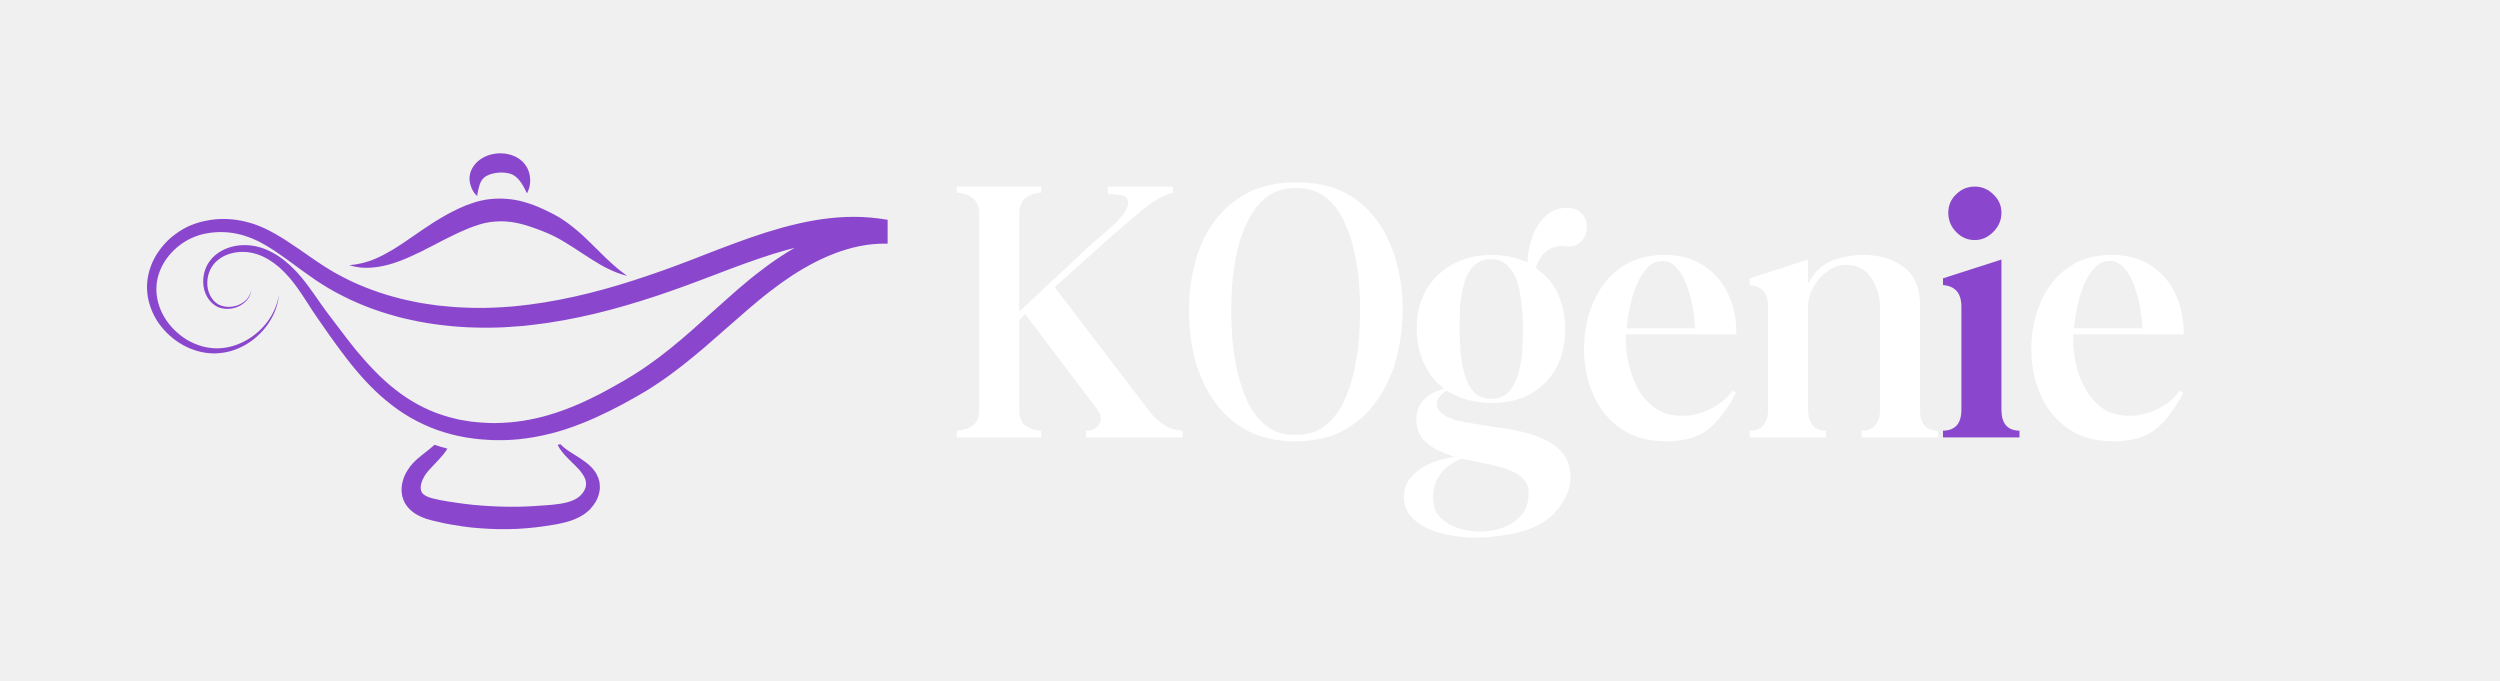
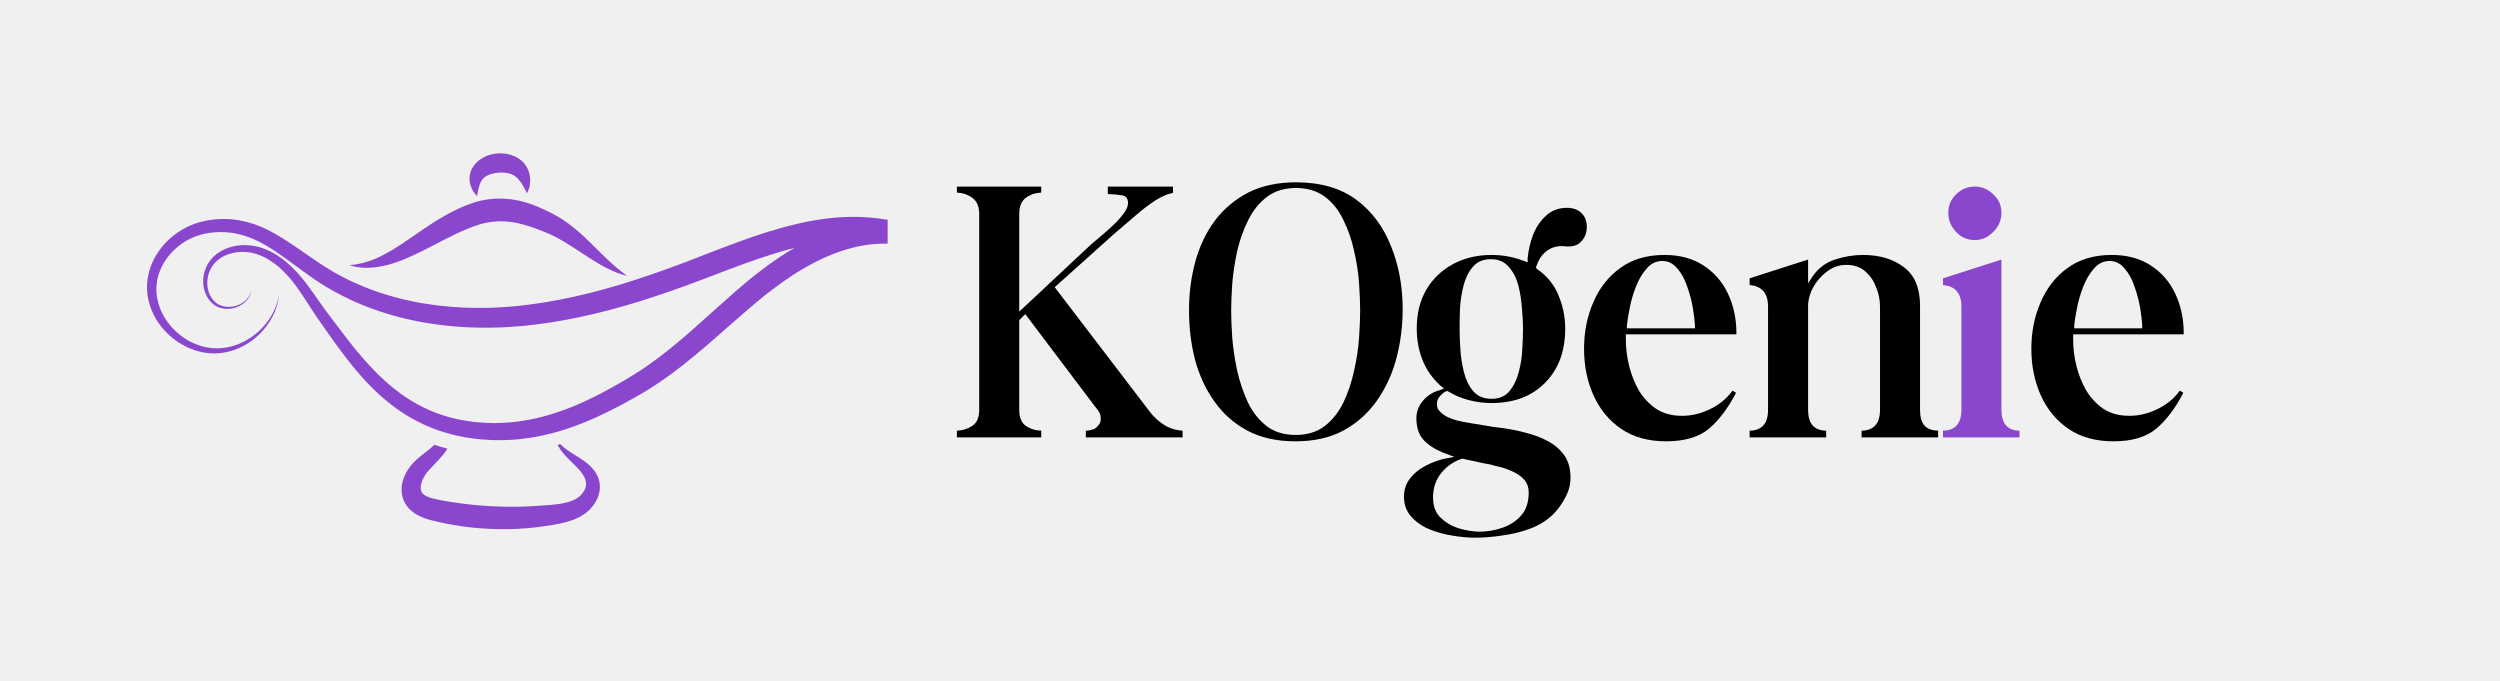
<svg xmlns="http://www.w3.org/2000/svg" width="147" zoomAndPan="magnify" viewBox="0 0 110.25 30" height="40" preserveAspectRatio="xMidYMid meet" version="1.0">
  <defs>
    <g />
-     <clipPath id="8ba54fa2aa">
+     <clipPath id="704758241a">
      <path d="M 6.484 9.547 L 39.145 9.547 L 39.145 19.418 L 6.484 19.418 Z M 6.484 9.547 " clip-rule="nonzero" />
    </clipPath>
-     <clipPath id="f5e36db092">
+     <clipPath id="38a133a604">
      <path d="M 20 6.758 L 24 6.758 L 24 9 L 20 9 Z M 20 6.758 " clip-rule="nonzero" />
    </clipPath>
-     <clipPath id="fc7a5ce798">
+     <clipPath id="1e251dbd9b">
      <path d="M 17.703 19.574 L 26.461 19.574 L 26.461 23.336 L 17.703 23.336 Z M 17.703 19.574 " clip-rule="nonzero" />
    </clipPath>
  </defs>
-   <g fill="#ffffff" fill-opacity="1">
+   <g fill="#000000" fill-opacity="1">
    <g transform="translate(42.07386, 19.29001)">
      <g>
        <path d="M 3.844 0 L 0.125 0 L 0.125 -0.297 C 0.383 -0.305 0.613 -0.379 0.812 -0.516 C 1.008 -0.648 1.109 -0.883 1.109 -1.219 L 1.109 -9.859 C 1.109 -10.18 1.008 -10.414 0.812 -10.562 C 0.613 -10.707 0.383 -10.785 0.125 -10.797 L 0.125 -11.062 L 3.844 -11.062 L 3.844 -10.797 C 3.582 -10.785 3.352 -10.707 3.156 -10.562 C 2.969 -10.414 2.875 -10.18 2.875 -9.859 L 2.875 -5.547 L 6.047 -8.516 C 6.141 -8.598 6.273 -8.711 6.453 -8.859 C 6.629 -9.004 6.812 -9.164 7 -9.344 C 7.188 -9.52 7.344 -9.691 7.469 -9.859 C 7.602 -10.035 7.672 -10.191 7.672 -10.328 C 7.672 -10.535 7.586 -10.648 7.422 -10.672 C 7.254 -10.703 7.039 -10.723 6.781 -10.734 L 6.781 -11.062 L 9.656 -11.062 L 9.656 -10.781 C 9.445 -10.75 9.195 -10.645 8.906 -10.469 C 8.625 -10.289 8.32 -10.062 8 -9.781 C 7.676 -9.508 7.348 -9.227 7.016 -8.938 L 4.438 -6.625 L 8.625 -1.141 C 8.801 -0.91 9.008 -0.719 9.25 -0.562 C 9.488 -0.406 9.766 -0.316 10.078 -0.297 L 10.078 0 L 5.812 0 L 5.812 -0.297 C 5.926 -0.297 6.051 -0.32 6.188 -0.375 C 6.258 -0.414 6.32 -0.473 6.375 -0.547 C 6.438 -0.617 6.469 -0.707 6.469 -0.812 C 6.469 -0.938 6.445 -1.031 6.406 -1.094 C 6.383 -1.133 6.363 -1.172 6.344 -1.203 C 6.312 -1.242 6.285 -1.273 6.266 -1.297 L 3.141 -5.438 L 2.875 -5.172 L 2.875 -1.219 C 2.875 -0.883 2.969 -0.648 3.156 -0.516 C 3.352 -0.379 3.582 -0.305 3.844 -0.297 Z M 3.844 0 " />
      </g>
    </g>
  </g>
-   <g fill="#ffffff" fill-opacity="1">
+   <g fill="#000000" fill-opacity="1">
    <g transform="translate(52.0139, 19.29001)">
      <g>
        <path d="M 0.422 -5.609 C 0.422 -6.367 0.516 -7.086 0.703 -7.766 C 0.891 -8.441 1.176 -9.039 1.562 -9.562 C 1.957 -10.082 2.445 -10.492 3.031 -10.797 C 3.625 -11.098 4.328 -11.25 5.141 -11.25 C 6.223 -11.25 7.109 -10.992 7.797 -10.484 C 8.484 -9.973 8.992 -9.289 9.328 -8.438 C 9.672 -7.594 9.844 -6.664 9.844 -5.656 C 9.844 -4.906 9.75 -4.176 9.562 -3.469 C 9.375 -2.77 9.082 -2.145 8.688 -1.594 C 8.301 -1.051 7.812 -0.617 7.219 -0.297 C 6.633 0.016 5.93 0.172 5.109 0.172 C 4.297 0.172 3.594 0.016 3 -0.297 C 2.414 -0.609 1.93 -1.035 1.547 -1.578 C 1.16 -2.117 0.875 -2.734 0.688 -3.422 C 0.508 -4.117 0.422 -4.848 0.422 -5.609 Z M 2.281 -5.578 C 2.281 -5.254 2.297 -4.859 2.328 -4.391 C 2.367 -3.922 2.441 -3.438 2.547 -2.938 C 2.66 -2.445 2.816 -1.984 3.016 -1.547 C 3.223 -1.117 3.5 -0.77 3.844 -0.5 C 4.188 -0.238 4.613 -0.109 5.125 -0.109 C 5.633 -0.109 6.062 -0.238 6.406 -0.5 C 6.75 -0.77 7.023 -1.117 7.234 -1.547 C 7.441 -1.984 7.598 -2.453 7.703 -2.953 C 7.816 -3.453 7.891 -3.938 7.922 -4.406 C 7.953 -4.875 7.969 -5.273 7.969 -5.609 C 7.969 -5.93 7.953 -6.32 7.922 -6.781 C 7.891 -7.25 7.816 -7.727 7.703 -8.219 C 7.598 -8.707 7.441 -9.16 7.234 -9.578 C 7.035 -10.004 6.766 -10.348 6.422 -10.609 C 6.078 -10.867 5.648 -11 5.141 -11 C 4.629 -11 4.203 -10.867 3.859 -10.609 C 3.516 -10.348 3.238 -10.004 3.031 -9.578 C 2.82 -9.16 2.66 -8.707 2.547 -8.219 C 2.441 -7.727 2.367 -7.25 2.328 -6.781 C 2.297 -6.312 2.281 -5.91 2.281 -5.578 Z M 2.281 -5.578 " />
      </g>
    </g>
  </g>
-   <g fill="#ffffff" fill-opacity="1">
+   <g fill="#000000" fill-opacity="1">
    <g transform="translate(62.05641, 19.29001)">
      <g>
        <path d="M -0.141 2.609 C -0.141 2.305 -0.051 2.039 0.125 1.812 C 0.301 1.582 0.531 1.395 0.812 1.25 C 1.094 1.102 1.375 1 1.656 0.938 L 2.078 0.859 L 1.672 0.703 C 1.297 0.566 0.988 0.379 0.75 0.141 C 0.52 -0.098 0.406 -0.426 0.406 -0.844 C 0.406 -1.133 0.504 -1.395 0.703 -1.625 C 0.898 -1.852 1.141 -2.004 1.422 -2.078 L 1.625 -2.156 L 1.469 -2.281 C 1.113 -2.602 0.848 -2.984 0.672 -3.422 C 0.504 -3.859 0.422 -4.316 0.422 -4.797 C 0.422 -5.461 0.562 -6.035 0.844 -6.516 C 1.125 -6.992 1.516 -7.367 2.016 -7.641 C 2.516 -7.91 3.082 -8.047 3.719 -8.047 C 4.219 -8.047 4.695 -7.957 5.156 -7.781 L 5.312 -7.719 L 5.312 -7.891 C 5.344 -8.242 5.422 -8.586 5.547 -8.922 C 5.68 -9.266 5.875 -9.551 6.125 -9.781 C 6.375 -10.008 6.68 -10.125 7.047 -10.125 C 7.316 -10.125 7.531 -10.047 7.688 -9.891 C 7.844 -9.742 7.922 -9.539 7.922 -9.281 C 7.922 -9.039 7.848 -8.836 7.703 -8.672 C 7.566 -8.504 7.379 -8.422 7.141 -8.422 C 7.098 -8.422 7.051 -8.422 7 -8.422 C 6.945 -8.43 6.891 -8.438 6.828 -8.438 C 6.547 -8.438 6.305 -8.352 6.109 -8.188 C 5.922 -8.031 5.785 -7.82 5.703 -7.562 L 5.672 -7.484 L 5.734 -7.422 C 6.172 -7.117 6.484 -6.734 6.672 -6.266 C 6.867 -5.805 6.969 -5.316 6.969 -4.797 C 6.969 -3.797 6.672 -3 6.078 -2.406 C 5.492 -1.812 4.707 -1.516 3.719 -1.516 C 3.395 -1.516 3.066 -1.555 2.734 -1.641 C 2.41 -1.723 2.109 -1.848 1.828 -2.016 L 1.781 -2.047 L 1.703 -2.031 C 1.617 -1.988 1.531 -1.914 1.438 -1.812 C 1.352 -1.719 1.312 -1.602 1.312 -1.469 C 1.312 -1.363 1.336 -1.273 1.391 -1.203 C 1.453 -1.129 1.523 -1.062 1.609 -1 C 1.68 -0.945 1.77 -0.898 1.875 -0.859 C 1.977 -0.816 2.082 -0.781 2.188 -0.75 C 2.406 -0.695 2.617 -0.656 2.828 -0.625 C 3.035 -0.594 3.191 -0.566 3.297 -0.547 C 3.453 -0.523 3.609 -0.5 3.766 -0.469 C 3.93 -0.445 4.094 -0.426 4.25 -0.406 C 4.57 -0.363 4.898 -0.297 5.234 -0.203 C 5.578 -0.117 5.895 0 6.188 0.156 C 6.488 0.312 6.734 0.52 6.922 0.781 C 7.109 1.039 7.203 1.375 7.203 1.781 C 7.203 2.082 7.125 2.375 6.969 2.656 C 6.82 2.945 6.633 3.203 6.406 3.422 C 6.133 3.68 5.801 3.883 5.406 4.031 C 5.008 4.176 4.598 4.273 4.172 4.328 C 3.754 4.391 3.352 4.422 2.969 4.422 C 2.676 4.422 2.348 4.391 1.984 4.328 C 1.629 4.273 1.289 4.18 0.969 4.047 C 0.645 3.91 0.379 3.723 0.172 3.484 C -0.035 3.254 -0.141 2.961 -0.141 2.609 Z M 3.688 -7.859 C 3.344 -7.859 3.078 -7.742 2.891 -7.516 C 2.703 -7.297 2.566 -7.02 2.484 -6.688 C 2.398 -6.352 2.348 -6.016 2.328 -5.672 C 2.316 -5.328 2.312 -5.035 2.312 -4.797 C 2.312 -4.555 2.32 -4.266 2.344 -3.922 C 2.363 -3.578 2.414 -3.234 2.5 -2.891 C 2.582 -2.555 2.719 -2.273 2.906 -2.047 C 3.102 -1.816 3.375 -1.703 3.719 -1.703 C 4.062 -1.703 4.328 -1.816 4.516 -2.047 C 4.703 -2.273 4.836 -2.555 4.922 -2.891 C 5.016 -3.234 5.066 -3.578 5.078 -3.922 C 5.098 -4.266 5.109 -4.555 5.109 -4.797 C 5.109 -5.035 5.094 -5.328 5.062 -5.672 C 5.039 -6.023 4.988 -6.363 4.906 -6.688 C 4.82 -7.02 4.68 -7.297 4.484 -7.516 C 4.297 -7.742 4.031 -7.859 3.688 -7.859 Z M 2.375 0.953 C 2.02 1.078 1.723 1.289 1.484 1.594 C 1.254 1.895 1.141 2.242 1.141 2.641 C 1.141 3.035 1.254 3.336 1.484 3.547 C 1.711 3.766 1.984 3.922 2.297 4.016 C 2.617 4.109 2.922 4.156 3.203 4.156 C 3.535 4.156 3.867 4.098 4.203 3.984 C 4.535 3.867 4.812 3.688 5.031 3.438 C 5.25 3.188 5.359 2.852 5.359 2.438 C 5.359 2.188 5.285 1.988 5.141 1.844 C 5.004 1.695 4.828 1.578 4.609 1.484 C 4.398 1.391 4.195 1.32 4 1.281 C 3.895 1.258 3.797 1.234 3.703 1.203 C 3.609 1.18 3.523 1.164 3.453 1.156 C 3.285 1.125 3.117 1.086 2.953 1.047 C 2.785 1.016 2.613 0.977 2.438 0.938 L 2.406 0.938 Z M 2.375 0.953 " />
      </g>
    </g>
  </g>
-   <g fill="#ffffff" fill-opacity="1">
+   <g fill="#000000" fill-opacity="1">
    <g transform="translate(69.43458, 19.29001)">
      <g>
        <path d="M 0.422 -3.906 C 0.422 -4.645 0.555 -5.328 0.828 -5.953 C 1.098 -6.586 1.492 -7.094 2.016 -7.469 C 2.535 -7.852 3.188 -8.047 3.969 -8.047 C 4.633 -8.047 5.203 -7.895 5.672 -7.594 C 6.148 -7.289 6.516 -6.875 6.766 -6.344 C 7.016 -5.82 7.141 -5.238 7.141 -4.594 L 7.141 -4.547 L 2.266 -4.547 L 2.266 -4.297 C 2.266 -3.93 2.312 -3.555 2.406 -3.172 C 2.5 -2.785 2.641 -2.426 2.828 -2.094 C 3.023 -1.758 3.281 -1.484 3.594 -1.266 C 3.906 -1.055 4.289 -0.953 4.75 -0.953 C 5.164 -0.953 5.578 -1.051 5.984 -1.25 C 6.391 -1.445 6.719 -1.719 6.969 -2.062 L 7.125 -1.969 C 6.781 -1.301 6.383 -0.773 5.938 -0.391 C 5.488 -0.016 4.859 0.172 4.047 0.172 C 3.266 0.172 2.602 -0.008 2.062 -0.375 C 1.531 -0.738 1.125 -1.227 0.844 -1.844 C 0.562 -2.469 0.422 -3.156 0.422 -3.906 Z M 2.312 -4.938 L 2.312 -4.812 L 5.312 -4.812 L 5.312 -4.938 C 5.301 -5.145 5.27 -5.406 5.219 -5.719 C 5.164 -6.031 5.082 -6.344 4.969 -6.656 C 4.863 -6.977 4.719 -7.242 4.531 -7.453 C 4.352 -7.672 4.133 -7.781 3.875 -7.781 C 3.602 -7.781 3.375 -7.672 3.188 -7.453 C 3 -7.242 2.844 -6.984 2.719 -6.672 C 2.594 -6.359 2.5 -6.039 2.438 -5.719 C 2.375 -5.406 2.332 -5.145 2.312 -4.938 Z M 2.312 -4.938 " />
      </g>
    </g>
  </g>
-   <g fill="#ffffff" fill-opacity="1">
+   <g fill="#000000" fill-opacity="1">
    <g transform="translate(77.0177, 19.29001)">
      <g>
        <path d="M 0.141 -7.016 L 2.719 -7.844 L 2.719 -6.797 L 2.922 -7.109 C 3.18 -7.473 3.508 -7.719 3.906 -7.844 C 4.312 -7.977 4.723 -8.047 5.141 -8.047 C 5.879 -8.047 6.484 -7.863 6.953 -7.5 C 7.422 -7.145 7.656 -6.582 7.656 -5.812 L 7.656 -1.219 C 7.656 -0.906 7.719 -0.676 7.844 -0.531 C 7.969 -0.383 8.172 -0.305 8.453 -0.297 L 8.453 0 L 5.078 0 L 5.078 -0.297 C 5.617 -0.305 5.891 -0.613 5.891 -1.219 L 5.891 -5.766 C 5.891 -6.066 5.832 -6.352 5.719 -6.625 C 5.613 -6.906 5.453 -7.141 5.234 -7.328 C 5.023 -7.516 4.742 -7.609 4.391 -7.609 C 4.086 -7.609 3.805 -7.508 3.547 -7.312 C 3.297 -7.125 3.094 -6.891 2.938 -6.609 C 2.789 -6.328 2.719 -6.047 2.719 -5.766 L 2.719 -1.219 C 2.719 -0.613 2.984 -0.305 3.516 -0.297 L 3.516 0 L 0.141 0 L 0.141 -0.297 C 0.68 -0.305 0.953 -0.613 0.953 -1.219 L 0.953 -5.766 C 0.953 -6.359 0.68 -6.676 0.141 -6.719 Z M 0.141 -7.016 " />
      </g>
    </g>
  </g>
  <g fill="#8a47ce" fill-opacity="1">
    <g transform="translate(85.4975, 19.29001)">
      <g>
        <path d="M 0.188 -7.016 L 2.766 -7.844 L 2.766 -1.219 C 2.766 -0.613 3.031 -0.305 3.562 -0.297 L 3.562 0 L 0.188 0 L 0.188 -0.297 C 0.727 -0.305 1 -0.613 1 -1.219 L 1 -5.766 C 1 -6.359 0.727 -6.676 0.188 -6.719 Z M 0.422 -9.906 C 0.422 -10.227 0.535 -10.5 0.766 -10.719 C 0.992 -10.945 1.27 -11.062 1.594 -11.062 C 1.906 -11.062 2.176 -10.945 2.406 -10.719 C 2.645 -10.5 2.766 -10.227 2.766 -9.906 C 2.766 -9.582 2.645 -9.301 2.406 -9.062 C 2.164 -8.82 1.895 -8.703 1.594 -8.703 C 1.27 -8.703 0.992 -8.82 0.766 -9.062 C 0.535 -9.301 0.422 -9.582 0.422 -9.906 Z M 0.422 -9.906 " />
      </g>
    </g>
  </g>
-   <g fill="#ffffff" fill-opacity="1">
+   <g fill="#000000" fill-opacity="1">
    <g transform="translate(89.16056, 19.29001)">
      <g>
        <path d="M 0.422 -3.906 C 0.422 -4.645 0.555 -5.328 0.828 -5.953 C 1.098 -6.586 1.492 -7.094 2.016 -7.469 C 2.535 -7.852 3.188 -8.047 3.969 -8.047 C 4.633 -8.047 5.203 -7.895 5.672 -7.594 C 6.148 -7.289 6.516 -6.875 6.766 -6.344 C 7.016 -5.82 7.141 -5.238 7.141 -4.594 L 7.141 -4.547 L 2.266 -4.547 L 2.266 -4.297 C 2.266 -3.93 2.312 -3.555 2.406 -3.172 C 2.5 -2.785 2.641 -2.426 2.828 -2.094 C 3.023 -1.758 3.281 -1.484 3.594 -1.266 C 3.906 -1.055 4.289 -0.953 4.75 -0.953 C 5.164 -0.953 5.578 -1.051 5.984 -1.25 C 6.391 -1.445 6.719 -1.719 6.969 -2.062 L 7.125 -1.969 C 6.781 -1.301 6.383 -0.773 5.938 -0.391 C 5.488 -0.016 4.859 0.172 4.047 0.172 C 3.266 0.172 2.602 -0.008 2.062 -0.375 C 1.531 -0.738 1.125 -1.227 0.844 -1.844 C 0.562 -2.469 0.422 -3.156 0.422 -3.906 Z M 2.312 -4.938 L 2.312 -4.812 L 5.312 -4.812 L 5.312 -4.938 C 5.301 -5.145 5.27 -5.406 5.219 -5.719 C 5.164 -6.031 5.082 -6.344 4.969 -6.656 C 4.863 -6.977 4.719 -7.242 4.531 -7.453 C 4.352 -7.672 4.133 -7.781 3.875 -7.781 C 3.602 -7.781 3.375 -7.672 3.188 -7.453 C 3 -7.242 2.844 -6.984 2.719 -6.672 C 2.594 -6.359 2.5 -6.039 2.438 -5.719 C 2.375 -5.406 2.332 -5.145 2.312 -4.938 Z M 2.312 -4.938 " />
      </g>
    </g>
  </g>
-   <g clip-path="url(#8ba54fa2aa)">
+   <g clip-path="url(#704758241a)">
    <path fill="#8a47ce" d="M 38.75 9.633 C 38.504 9.602 38.262 9.582 38.016 9.57 C 37.773 9.559 37.531 9.559 37.285 9.57 C 37.043 9.578 36.805 9.598 36.562 9.625 C 35.605 9.734 34.68 9.969 33.781 10.25 C 32.887 10.535 32.02 10.867 31.16 11.199 L 30.52 11.449 C 30.305 11.531 30.094 11.609 29.879 11.691 C 29.453 11.852 29.023 12.004 28.594 12.148 C 28.164 12.297 27.73 12.434 27.297 12.566 C 26.863 12.695 26.426 12.816 25.988 12.926 C 25.113 13.145 24.227 13.32 23.336 13.434 C 23.223 13.449 23.113 13.461 23 13.473 C 22.891 13.488 22.781 13.496 22.668 13.508 L 22.453 13.527 L 22.414 13.527 L 22.332 13.535 L 22.164 13.547 L 21.996 13.555 C 21.547 13.582 21.102 13.586 20.652 13.57 C 20.207 13.559 19.762 13.523 19.316 13.473 C 19.207 13.457 19.094 13.445 18.984 13.426 L 18.82 13.402 L 18.57 13.363 L 18.324 13.316 L 18.16 13.281 C 18.105 13.273 18.051 13.262 17.996 13.246 L 17.836 13.211 L 17.672 13.172 C 17.562 13.145 17.457 13.117 17.348 13.086 C 17.133 13.027 16.922 12.965 16.711 12.891 C 16.289 12.75 15.875 12.582 15.473 12.395 C 15.422 12.371 15.375 12.348 15.324 12.32 C 15.273 12.297 15.223 12.273 15.176 12.246 L 15.027 12.168 C 15.004 12.156 14.977 12.145 14.953 12.129 L 14.883 12.09 L 14.738 12.012 L 14.59 11.922 L 14.516 11.879 L 14.449 11.836 C 14.402 11.809 14.355 11.777 14.309 11.75 C 13.93 11.508 13.559 11.242 13.18 10.98 C 12.988 10.848 12.793 10.719 12.594 10.59 L 12.445 10.496 L 12.293 10.406 L 12.137 10.312 C 12.109 10.297 12.082 10.285 12.059 10.27 L 11.984 10.23 C 11.555 9.992 11.086 9.816 10.602 9.727 C 10.113 9.633 9.605 9.633 9.121 9.727 C 9.09 9.734 9.062 9.738 9.031 9.746 L 8.938 9.766 L 8.855 9.785 L 8.828 9.793 L 8.805 9.801 C 8.793 9.805 8.777 9.809 8.762 9.812 C 8.641 9.848 8.523 9.891 8.406 9.938 C 8.176 10.035 7.957 10.16 7.758 10.309 C 7.555 10.453 7.371 10.621 7.207 10.812 C 7.047 11 6.902 11.207 6.789 11.426 C 6.676 11.648 6.59 11.887 6.539 12.133 C 6.488 12.375 6.469 12.629 6.492 12.879 C 6.535 13.375 6.719 13.848 6.996 14.25 C 7.277 14.648 7.645 14.98 8.066 15.215 C 8.488 15.449 8.965 15.586 9.449 15.586 L 9.512 15.586 L 9.535 15.582 C 9.566 15.582 9.598 15.582 9.625 15.578 C 9.688 15.574 9.746 15.566 9.805 15.559 C 9.922 15.543 10.039 15.52 10.156 15.488 C 10.387 15.422 10.605 15.332 10.809 15.215 C 11.016 15.098 11.207 14.957 11.379 14.797 C 11.551 14.637 11.703 14.461 11.836 14.266 C 11.965 14.074 12.074 13.867 12.156 13.648 C 12.234 13.43 12.285 13.203 12.305 12.977 C 12.238 13.43 12.043 13.859 11.77 14.219 C 11.492 14.578 11.137 14.875 10.734 15.074 C 10.336 15.277 9.891 15.379 9.449 15.359 C 9.398 15.355 9.344 15.352 9.289 15.344 C 9.234 15.336 9.18 15.328 9.125 15.32 C 9.016 15.301 8.91 15.273 8.809 15.238 C 8.598 15.172 8.398 15.078 8.211 14.965 C 8.027 14.848 7.855 14.711 7.699 14.559 C 7.543 14.406 7.406 14.238 7.289 14.055 C 7.059 13.691 6.918 13.27 6.898 12.852 C 6.891 12.641 6.91 12.43 6.961 12.227 C 7.012 12.023 7.094 11.828 7.195 11.645 C 7.402 11.277 7.703 10.961 8.051 10.723 C 8.223 10.605 8.41 10.508 8.605 10.434 C 8.703 10.395 8.805 10.363 8.906 10.336 C 8.918 10.332 8.93 10.332 8.941 10.328 L 8.961 10.324 L 8.977 10.32 L 9.062 10.301 L 9.137 10.289 C 9.164 10.281 9.191 10.277 9.219 10.273 C 9.637 10.211 10.066 10.223 10.48 10.316 C 10.895 10.406 11.297 10.57 11.668 10.789 L 11.742 10.832 C 11.766 10.844 11.789 10.859 11.812 10.875 L 11.953 10.961 L 12.094 11.051 L 12.23 11.145 C 12.418 11.27 12.602 11.402 12.785 11.535 C 13.152 11.805 13.523 12.082 13.914 12.348 C 13.965 12.379 14.016 12.41 14.062 12.445 L 14.141 12.496 L 14.215 12.543 L 14.359 12.633 L 14.516 12.727 L 14.594 12.77 C 14.621 12.785 14.648 12.801 14.672 12.816 L 14.828 12.902 C 14.879 12.93 14.934 12.957 14.984 12.984 C 15.039 13.012 15.09 13.039 15.145 13.066 L 15.305 13.145 C 15.355 13.172 15.41 13.195 15.465 13.223 C 15.574 13.273 15.684 13.32 15.789 13.367 C 16.008 13.461 16.23 13.551 16.453 13.629 C 16.676 13.711 16.902 13.785 17.129 13.852 C 17.242 13.887 17.355 13.918 17.469 13.949 L 17.641 13.996 L 17.812 14.039 C 17.871 14.051 17.93 14.066 17.988 14.078 L 18.16 14.117 L 18.336 14.152 L 18.422 14.172 L 18.508 14.188 L 18.859 14.25 C 18.977 14.27 19.094 14.285 19.207 14.301 C 19.676 14.367 20.148 14.41 20.621 14.434 C 20.738 14.438 20.855 14.441 20.973 14.445 L 21.152 14.449 L 21.328 14.449 C 21.445 14.453 21.562 14.449 21.68 14.449 C 21.801 14.445 21.918 14.445 22.035 14.441 L 22.211 14.434 L 22.387 14.422 L 22.477 14.418 L 22.566 14.41 L 22.738 14.398 C 22.855 14.391 22.977 14.379 23.094 14.371 C 23.211 14.359 23.328 14.348 23.445 14.332 C 24.379 14.227 25.301 14.055 26.211 13.84 C 27.121 13.621 28.02 13.359 28.902 13.066 C 29.344 12.922 29.781 12.766 30.215 12.609 C 30.434 12.527 30.652 12.449 30.867 12.367 L 31.516 12.121 C 32.371 11.793 33.223 11.473 34.082 11.203 C 34.402 11.105 34.723 11.012 35.043 10.93 C 34.82 11.059 34.605 11.191 34.395 11.332 C 34.031 11.57 33.684 11.828 33.344 12.094 C 33.262 12.16 33.176 12.227 33.094 12.293 L 32.969 12.398 L 32.848 12.5 C 32.77 12.566 32.684 12.637 32.605 12.703 L 32.363 12.914 C 31.727 13.469 31.113 14.035 30.492 14.582 C 29.867 15.129 29.238 15.652 28.57 16.113 C 28.406 16.23 28.238 16.344 28.066 16.449 C 28.023 16.477 27.98 16.504 27.938 16.531 L 27.809 16.609 C 27.723 16.664 27.629 16.719 27.543 16.77 C 27.367 16.871 27.188 16.973 27.008 17.074 C 26.828 17.172 26.648 17.273 26.469 17.367 C 25.742 17.742 24.996 18.066 24.227 18.293 C 23.457 18.523 22.664 18.648 21.863 18.656 C 21.816 18.656 21.766 18.656 21.715 18.656 C 21.664 18.652 21.613 18.652 21.566 18.652 L 21.414 18.645 L 21.266 18.637 L 21.117 18.625 L 20.891 18.605 L 20.871 18.602 C 20.871 18.602 20.863 18.602 20.867 18.602 L 20.855 18.602 L 20.82 18.598 C 20.766 18.59 20.711 18.582 20.668 18.574 C 20.57 18.562 20.473 18.547 20.375 18.527 C 20.324 18.52 20.277 18.508 20.227 18.5 C 20.18 18.488 20.133 18.477 20.082 18.465 C 19.891 18.422 19.699 18.367 19.508 18.305 C 19.133 18.184 18.766 18.023 18.418 17.832 C 18.066 17.641 17.734 17.418 17.418 17.168 C 17.102 16.922 16.805 16.648 16.52 16.355 C 16.234 16.062 15.961 15.754 15.699 15.438 C 15.438 15.117 15.188 14.789 14.938 14.457 L 14.559 13.957 L 14.465 13.832 C 14.434 13.789 14.402 13.75 14.371 13.707 C 14.312 13.625 14.254 13.543 14.191 13.457 C 13.953 13.117 13.715 12.77 13.453 12.43 C 13.418 12.391 13.387 12.348 13.352 12.305 C 13.32 12.266 13.285 12.223 13.25 12.18 L 13.223 12.152 L 13.195 12.121 L 13.145 12.059 C 13.105 12.02 13.07 11.98 13.031 11.938 C 12.883 11.781 12.723 11.633 12.555 11.496 C 12.211 11.223 11.82 11 11.383 10.883 C 11.359 10.879 11.336 10.871 11.305 10.867 L 11.262 10.855 L 11.219 10.848 C 11.164 10.836 11.109 10.828 11.055 10.824 C 10.941 10.812 10.832 10.809 10.719 10.809 C 10.496 10.816 10.273 10.855 10.062 10.93 C 9.852 11.004 9.648 11.117 9.48 11.262 C 9.395 11.336 9.316 11.418 9.25 11.512 C 9.18 11.602 9.125 11.703 9.082 11.805 C 8.996 12.012 8.953 12.238 8.961 12.457 C 8.969 12.68 9.023 12.902 9.137 13.094 C 9.191 13.191 9.262 13.281 9.34 13.355 C 9.383 13.395 9.426 13.43 9.469 13.461 C 9.52 13.492 9.566 13.52 9.617 13.543 C 9.824 13.629 10.051 13.641 10.262 13.598 C 10.473 13.555 10.672 13.453 10.824 13.305 C 10.902 13.23 10.969 13.145 11.012 13.047 C 11.055 12.953 11.078 12.848 11.082 12.742 C 11.074 12.848 11.043 12.949 10.992 13.039 C 10.945 13.129 10.879 13.211 10.801 13.277 C 10.645 13.41 10.449 13.492 10.25 13.523 C 10.047 13.551 9.84 13.527 9.664 13.441 C 9.621 13.418 9.578 13.395 9.543 13.363 C 9.5 13.332 9.465 13.301 9.43 13.266 C 9.363 13.195 9.309 13.113 9.266 13.027 C 9.176 12.852 9.137 12.652 9.141 12.457 C 9.145 12.262 9.188 12.066 9.273 11.891 C 9.316 11.805 9.367 11.723 9.426 11.648 C 9.488 11.574 9.559 11.508 9.633 11.449 C 9.785 11.328 9.961 11.242 10.145 11.188 C 10.332 11.133 10.527 11.105 10.723 11.109 C 10.82 11.109 10.918 11.117 11.012 11.133 C 11.062 11.141 11.109 11.148 11.156 11.16 L 11.191 11.168 L 11.227 11.18 C 11.246 11.184 11.273 11.191 11.297 11.199 L 11.305 11.203 C 11.312 11.203 11.309 11.203 11.312 11.203 L 11.332 11.211 L 11.367 11.223 L 11.434 11.246 C 11.48 11.266 11.523 11.281 11.57 11.301 C 11.66 11.344 11.746 11.387 11.832 11.438 C 12 11.539 12.16 11.656 12.312 11.785 C 12.461 11.918 12.602 12.062 12.734 12.211 C 12.766 12.25 12.801 12.289 12.832 12.328 L 12.879 12.387 L 12.891 12.402 L 12.902 12.414 L 12.926 12.445 C 12.957 12.484 12.988 12.527 13.02 12.566 C 13.051 12.605 13.078 12.648 13.109 12.688 C 13.348 13.02 13.566 13.371 13.797 13.727 C 13.855 13.812 13.914 13.902 13.977 13.992 C 14.004 14.035 14.035 14.078 14.066 14.121 L 14.516 14.766 C 14.758 15.105 15.004 15.449 15.266 15.785 C 15.523 16.121 15.797 16.449 16.086 16.766 C 16.379 17.082 16.688 17.383 17.023 17.66 C 17.355 17.938 17.711 18.191 18.09 18.41 C 18.469 18.629 18.871 18.816 19.285 18.965 C 19.492 19.035 19.703 19.102 19.914 19.156 C 19.969 19.168 20.02 19.18 20.074 19.195 C 20.129 19.207 20.18 19.219 20.234 19.23 C 20.344 19.254 20.449 19.273 20.559 19.293 C 20.617 19.301 20.664 19.309 20.719 19.316 L 20.758 19.32 L 20.781 19.324 L 20.801 19.328 L 20.883 19.34 L 21.043 19.359 L 21.289 19.383 L 21.371 19.387 L 21.531 19.398 C 21.586 19.402 21.641 19.402 21.695 19.406 C 21.75 19.406 21.805 19.41 21.859 19.41 C 21.969 19.41 22.078 19.414 22.188 19.41 C 22.242 19.41 22.297 19.41 22.352 19.406 L 22.516 19.398 C 22.57 19.395 22.625 19.391 22.68 19.387 C 22.734 19.383 22.789 19.379 22.844 19.375 C 22.953 19.363 23.059 19.352 23.168 19.336 C 23.387 19.309 23.602 19.27 23.812 19.227 C 23.922 19.207 24.027 19.184 24.133 19.156 C 24.238 19.133 24.344 19.105 24.449 19.078 C 25.289 18.848 26.09 18.516 26.855 18.137 C 27.051 18.039 27.238 17.941 27.426 17.844 C 27.613 17.742 27.801 17.641 27.984 17.535 C 28.078 17.48 28.168 17.43 28.258 17.379 L 28.402 17.293 C 28.445 17.266 28.492 17.238 28.539 17.211 C 28.723 17.098 28.906 16.98 29.082 16.859 C 29.797 16.379 30.461 15.836 31.105 15.289 C 31.746 14.738 32.363 14.18 32.992 13.641 L 33.23 13.441 L 33.465 13.242 L 33.586 13.145 L 33.703 13.047 C 33.785 12.984 33.863 12.922 33.945 12.859 C 34.266 12.609 34.594 12.375 34.93 12.152 C 35.605 11.715 36.316 11.34 37.059 11.086 C 37.43 10.961 37.805 10.863 38.188 10.805 C 38.566 10.75 38.953 10.73 39.332 10.754 L 39.477 9.762 C 39.234 9.707 38.992 9.664 38.75 9.633 " fill-opacity="1" fill-rule="nonzero" />
  </g>
  <path fill="#8a47ce" d="M 15.551 11.734 C 15.562 11.738 15.574 11.742 15.59 11.746 C 15.605 11.75 15.617 11.754 15.633 11.754 C 15.648 11.758 15.664 11.762 15.684 11.766 C 15.699 11.77 15.719 11.773 15.734 11.773 C 15.809 11.789 15.895 11.797 15.992 11.805 C 16.188 11.816 16.426 11.809 16.699 11.766 C 16.969 11.723 17.266 11.645 17.582 11.527 C 17.895 11.414 18.223 11.266 18.555 11.102 C 18.887 10.938 19.227 10.758 19.574 10.578 C 19.922 10.402 20.281 10.227 20.645 10.078 C 20.824 10.004 21.008 9.941 21.188 9.887 L 21.254 9.867 L 21.32 9.852 C 21.344 9.844 21.363 9.84 21.383 9.836 L 21.41 9.828 C 21.418 9.828 21.422 9.828 21.43 9.828 L 21.449 9.824 C 21.539 9.805 21.633 9.789 21.723 9.781 C 22.09 9.738 22.449 9.758 22.812 9.836 C 23.176 9.914 23.539 10.043 23.902 10.184 C 23.945 10.203 23.992 10.223 24.035 10.238 C 24.078 10.254 24.117 10.27 24.16 10.289 C 24.199 10.309 24.242 10.324 24.281 10.344 C 24.32 10.363 24.363 10.383 24.402 10.402 C 24.422 10.41 24.441 10.422 24.461 10.43 C 24.48 10.441 24.5 10.453 24.52 10.461 C 24.559 10.48 24.598 10.504 24.637 10.523 C 24.715 10.566 24.789 10.609 24.867 10.656 C 25.164 10.832 25.449 11.023 25.719 11.199 C 25.984 11.375 26.238 11.535 26.469 11.668 C 26.699 11.801 26.91 11.902 27.09 11.977 C 27.133 11.996 27.176 12.012 27.215 12.027 C 27.254 12.043 27.293 12.055 27.328 12.066 C 27.395 12.094 27.457 12.109 27.508 12.125 C 27.555 12.141 27.594 12.148 27.617 12.156 C 27.645 12.16 27.656 12.164 27.656 12.164 C 27.656 12.164 27.613 12.133 27.531 12.074 C 27.492 12.043 27.441 12.008 27.387 11.961 C 27.371 11.949 27.355 11.938 27.34 11.926 C 27.324 11.914 27.309 11.902 27.293 11.887 C 27.262 11.863 27.227 11.836 27.191 11.805 C 27.051 11.684 26.883 11.535 26.699 11.359 C 26.516 11.18 26.309 10.973 26.082 10.75 C 25.852 10.523 25.598 10.277 25.297 10.039 C 25.223 9.977 25.148 9.918 25.066 9.859 C 25.027 9.828 24.984 9.797 24.941 9.77 C 24.922 9.754 24.902 9.742 24.879 9.727 C 24.859 9.711 24.836 9.699 24.816 9.684 C 24.727 9.625 24.637 9.57 24.543 9.52 C 24.496 9.492 24.449 9.469 24.402 9.441 C 24.379 9.43 24.355 9.418 24.332 9.406 C 24.309 9.395 24.289 9.383 24.266 9.371 C 24.082 9.281 23.891 9.191 23.688 9.105 C 23.582 9.062 23.48 9.023 23.371 8.988 C 23.266 8.949 23.152 8.918 23.039 8.887 C 22.926 8.855 22.812 8.832 22.695 8.812 C 22.574 8.793 22.457 8.777 22.336 8.77 C 22.094 8.75 21.848 8.754 21.609 8.781 C 21.488 8.797 21.367 8.812 21.25 8.84 L 21.23 8.844 C 21.227 8.844 21.219 8.844 21.211 8.848 L 21.164 8.859 C 21.133 8.867 21.098 8.875 21.07 8.883 L 20.984 8.906 L 20.898 8.934 C 20.672 9.004 20.457 9.09 20.254 9.184 C 19.848 9.371 19.48 9.586 19.133 9.801 C 18.789 10.02 18.469 10.242 18.172 10.449 C 17.871 10.656 17.594 10.844 17.332 11.004 C 17.066 11.16 16.82 11.293 16.59 11.395 C 16.363 11.492 16.152 11.559 15.977 11.602 C 15.887 11.625 15.809 11.641 15.738 11.652 C 15.719 11.656 15.703 11.66 15.684 11.66 C 15.668 11.664 15.652 11.664 15.637 11.668 C 15.621 11.668 15.609 11.672 15.594 11.672 C 15.582 11.676 15.566 11.676 15.555 11.676 C 15.504 11.684 15.465 11.688 15.441 11.688 C 15.414 11.691 15.402 11.691 15.402 11.691 C 15.402 11.691 15.414 11.695 15.438 11.703 C 15.465 11.711 15.5 11.723 15.551 11.734 " fill-opacity="1" fill-rule="nonzero" />
-   <g clip-path="url(#f5e36db092)">
+   <g clip-path="url(#38a133a604)">
    <path fill="#8a47ce" d="M 20.711 7.988 L 20.715 7.996 L 20.715 8 C 20.715 8 20.715 7.996 20.715 8.004 C 20.715 8.012 20.715 8.016 20.719 8.023 C 20.719 8.027 20.719 8.035 20.723 8.043 C 20.723 8.051 20.723 8.059 20.727 8.062 C 20.727 8.07 20.73 8.078 20.73 8.086 C 20.73 8.094 20.734 8.102 20.734 8.105 C 20.738 8.121 20.742 8.133 20.746 8.145 C 20.762 8.195 20.777 8.242 20.793 8.285 C 20.828 8.367 20.867 8.438 20.906 8.492 C 20.918 8.508 20.926 8.52 20.934 8.531 C 20.941 8.543 20.953 8.555 20.961 8.562 C 20.969 8.574 20.977 8.582 20.984 8.59 C 20.992 8.598 21 8.605 21.008 8.609 C 21.02 8.621 21.031 8.629 21.039 8.637 C 21.043 8.641 21.047 8.645 21.047 8.645 C 21.047 8.645 21.047 8.641 21.051 8.629 C 21.051 8.621 21.051 8.609 21.051 8.59 C 21.055 8.574 21.055 8.555 21.059 8.531 C 21.062 8.508 21.066 8.484 21.074 8.453 C 21.078 8.426 21.086 8.395 21.094 8.359 C 21.102 8.328 21.109 8.293 21.121 8.254 C 21.133 8.219 21.145 8.176 21.156 8.137 C 21.16 8.129 21.164 8.117 21.168 8.109 L 21.172 8.094 L 21.18 8.082 L 21.184 8.07 C 21.184 8.062 21.188 8.059 21.188 8.051 C 21.191 8.047 21.191 8.039 21.195 8.035 C 21.195 8.039 21.195 8.035 21.195 8.035 L 21.199 8.031 L 21.203 8.023 C 21.234 7.957 21.277 7.898 21.328 7.852 C 21.336 7.844 21.344 7.84 21.348 7.836 C 21.355 7.828 21.363 7.824 21.367 7.816 C 21.383 7.809 21.395 7.797 21.414 7.785 C 21.426 7.777 21.441 7.77 21.457 7.758 C 21.465 7.754 21.477 7.75 21.484 7.746 C 21.492 7.742 21.5 7.734 21.508 7.734 C 21.543 7.715 21.582 7.699 21.621 7.688 L 21.652 7.676 L 21.664 7.672 L 21.684 7.668 L 21.746 7.652 C 21.766 7.645 21.789 7.641 21.812 7.637 C 21.836 7.633 21.859 7.629 21.879 7.625 C 21.926 7.617 21.973 7.613 22.023 7.613 L 22.059 7.609 C 22.07 7.609 22.082 7.609 22.094 7.609 C 22.117 7.609 22.141 7.609 22.164 7.609 C 22.211 7.613 22.258 7.613 22.301 7.621 C 22.344 7.629 22.387 7.633 22.43 7.645 L 22.453 7.648 C 22.461 7.652 22.469 7.652 22.477 7.652 C 22.492 7.66 22.508 7.664 22.52 7.672 L 22.531 7.676 L 22.535 7.676 C 22.547 7.684 22.523 7.668 22.527 7.672 L 22.543 7.676 C 22.605 7.699 22.672 7.734 22.734 7.785 C 22.801 7.836 22.859 7.898 22.914 7.965 C 22.926 7.984 22.938 8 22.949 8.016 C 22.965 8.035 22.977 8.051 22.988 8.066 C 23.008 8.102 23.031 8.137 23.051 8.168 C 23.094 8.234 23.125 8.297 23.152 8.352 C 23.16 8.363 23.164 8.375 23.172 8.391 C 23.176 8.402 23.184 8.414 23.188 8.422 C 23.199 8.445 23.207 8.465 23.215 8.48 C 23.23 8.512 23.238 8.527 23.238 8.527 C 23.238 8.527 23.246 8.512 23.262 8.48 C 23.27 8.465 23.281 8.445 23.289 8.422 C 23.301 8.398 23.312 8.371 23.32 8.34 C 23.332 8.312 23.344 8.277 23.352 8.238 C 23.359 8.199 23.367 8.156 23.371 8.113 C 23.375 8.09 23.379 8.066 23.379 8.039 C 23.383 8.016 23.383 7.992 23.383 7.965 C 23.383 7.938 23.383 7.91 23.379 7.883 C 23.379 7.855 23.375 7.824 23.371 7.797 C 23.355 7.68 23.324 7.547 23.254 7.414 C 23.188 7.281 23.082 7.145 22.941 7.039 L 22.914 7.02 L 22.906 7.012 C 22.906 7.012 22.883 7 22.895 7.004 L 22.891 7.004 L 22.879 6.996 C 22.867 6.988 22.855 6.977 22.84 6.969 C 22.824 6.957 22.801 6.945 22.777 6.934 C 22.77 6.93 22.758 6.922 22.746 6.918 L 22.719 6.902 C 22.699 6.895 22.68 6.887 22.66 6.879 C 22.637 6.871 22.617 6.863 22.598 6.855 C 22.578 6.848 22.559 6.84 22.539 6.832 C 22.52 6.828 22.496 6.82 22.477 6.816 C 22.457 6.809 22.438 6.805 22.414 6.801 C 22.395 6.797 22.375 6.793 22.355 6.789 C 22.312 6.777 22.27 6.773 22.23 6.77 C 22.145 6.762 22.062 6.758 21.977 6.762 C 21.895 6.77 21.809 6.777 21.727 6.797 C 21.645 6.812 21.562 6.836 21.484 6.867 C 21.406 6.898 21.328 6.938 21.258 6.98 C 21.184 7.023 21.113 7.074 21.051 7.133 C 20.926 7.25 20.824 7.395 20.766 7.547 C 20.711 7.695 20.695 7.848 20.711 7.977 L 20.711 7.988 " fill-opacity="1" fill-rule="nonzero" />
  </g>
-   <g clip-path="url(#fc7a5ce798)">
+   <g clip-path="url(#1e251dbd9b)">
    <path fill="#8a47ce" d="M 26.445 21.348 L 26.445 21.316 C 26.441 21.285 26.441 21.305 26.441 21.297 L 26.441 21.289 L 26.434 21.25 L 26.426 21.215 C 26.418 21.195 26.414 21.18 26.41 21.16 C 26.406 21.145 26.398 21.125 26.395 21.109 C 26.391 21.09 26.383 21.078 26.379 21.062 C 26.367 21.031 26.355 21.004 26.34 20.977 C 26.328 20.949 26.316 20.918 26.301 20.895 C 26.285 20.867 26.27 20.844 26.254 20.816 C 26.188 20.719 26.117 20.637 26.043 20.566 C 26.008 20.531 25.969 20.5 25.934 20.465 C 25.895 20.438 25.859 20.406 25.824 20.379 C 25.75 20.324 25.68 20.277 25.613 20.23 C 25.473 20.141 25.348 20.062 25.234 19.988 C 25.117 19.918 25.016 19.848 24.93 19.781 C 24.844 19.715 24.77 19.648 24.711 19.586 C 24.672 19.598 24.633 19.609 24.594 19.621 C 24.598 19.633 24.605 19.645 24.609 19.652 C 24.652 19.738 24.711 19.828 24.785 19.922 C 24.859 20.02 24.949 20.117 25.047 20.215 C 25.145 20.32 25.258 20.422 25.367 20.531 C 25.422 20.586 25.477 20.645 25.531 20.703 C 25.559 20.73 25.582 20.762 25.605 20.793 C 25.633 20.824 25.656 20.855 25.676 20.887 C 25.719 20.949 25.762 21.016 25.789 21.082 C 25.793 21.098 25.801 21.113 25.809 21.129 C 25.812 21.145 25.816 21.164 25.824 21.18 C 25.828 21.195 25.828 21.211 25.832 21.23 C 25.836 21.238 25.836 21.246 25.836 21.254 C 25.836 21.262 25.84 21.266 25.84 21.273 C 25.84 21.277 25.84 21.285 25.84 21.293 C 25.84 21.293 25.84 21.297 25.84 21.301 L 25.84 21.309 L 25.844 21.328 L 25.844 21.375 C 25.844 21.367 25.848 21.391 25.844 21.363 L 25.844 21.379 C 25.84 21.395 25.84 21.41 25.836 21.426 C 25.832 21.445 25.832 21.461 25.828 21.477 C 25.812 21.539 25.785 21.605 25.746 21.668 C 25.707 21.73 25.66 21.789 25.602 21.848 C 25.574 21.875 25.543 21.898 25.512 21.926 C 25.496 21.938 25.477 21.949 25.461 21.961 C 25.445 21.969 25.434 21.98 25.418 21.988 L 25.383 22.008 L 25.363 22.02 L 25.359 22.023 C 25.359 22.02 25.348 22.031 25.363 22.02 L 25.355 22.023 C 25.336 22.031 25.316 22.043 25.297 22.051 C 25.277 22.062 25.258 22.07 25.234 22.078 L 25.172 22.102 C 25.082 22.133 24.992 22.16 24.891 22.18 C 24.793 22.203 24.688 22.219 24.574 22.234 C 24.547 22.234 24.52 22.238 24.492 22.242 C 24.465 22.246 24.438 22.25 24.406 22.254 C 24.379 22.254 24.348 22.258 24.32 22.262 C 24.289 22.262 24.262 22.266 24.23 22.27 C 23.758 22.312 23.266 22.34 22.77 22.348 C 22.273 22.352 21.766 22.336 21.266 22.297 C 21.199 22.293 21.137 22.285 21.074 22.281 L 20.887 22.266 C 20.762 22.25 20.637 22.238 20.512 22.223 C 20.387 22.207 20.262 22.191 20.137 22.172 C 20.078 22.164 20.016 22.152 19.953 22.145 C 19.891 22.137 19.832 22.125 19.773 22.117 C 19.652 22.098 19.523 22.07 19.398 22.051 C 19.281 22.027 19.172 22.004 19.07 21.977 C 18.973 21.953 18.883 21.922 18.812 21.883 L 18.785 21.871 C 18.777 21.867 18.77 21.863 18.762 21.855 C 18.742 21.848 18.73 21.84 18.719 21.828 C 18.711 21.824 18.703 21.82 18.699 21.816 C 18.691 21.809 18.684 21.805 18.68 21.801 C 18.676 21.797 18.668 21.793 18.664 21.785 C 18.656 21.781 18.656 21.781 18.656 21.777 C 18.652 21.777 18.652 21.777 18.652 21.777 L 18.648 21.777 C 18.648 21.777 18.648 21.773 18.645 21.773 L 18.617 21.734 L 18.613 21.727 L 18.609 21.723 C 18.605 21.719 18.605 21.715 18.602 21.711 C 18.602 21.707 18.598 21.703 18.598 21.699 L 18.594 21.691 C 18.59 21.688 18.586 21.68 18.586 21.676 C 18.582 21.668 18.578 21.664 18.578 21.656 C 18.574 21.648 18.574 21.645 18.57 21.637 C 18.555 21.586 18.547 21.516 18.555 21.441 C 18.562 21.367 18.586 21.285 18.617 21.207 C 18.621 21.188 18.633 21.164 18.641 21.145 L 18.656 21.117 L 18.672 21.086 C 18.68 21.066 18.691 21.047 18.703 21.027 L 18.719 21 L 18.727 20.984 L 18.734 20.973 L 18.75 20.945 C 18.754 20.938 18.758 20.934 18.77 20.918 L 18.816 20.855 C 18.816 20.855 18.805 20.867 18.812 20.859 C 18.828 20.84 18.844 20.82 18.859 20.805 C 18.875 20.785 18.891 20.766 18.906 20.746 C 18.969 20.672 19.039 20.598 19.113 20.523 C 19.254 20.371 19.406 20.219 19.543 20.051 C 19.574 20.008 19.609 19.965 19.641 19.922 L 19.711 19.816 C 19.715 19.805 19.723 19.797 19.727 19.785 C 19.535 19.738 19.348 19.68 19.16 19.613 C 19.148 19.629 19.133 19.641 19.117 19.656 C 19.051 19.715 18.98 19.773 18.902 19.836 C 18.824 19.898 18.742 19.961 18.66 20.027 C 18.574 20.094 18.488 20.164 18.398 20.242 C 18.375 20.266 18.355 20.285 18.332 20.305 C 18.309 20.328 18.285 20.348 18.266 20.371 C 18.242 20.395 18.223 20.414 18.199 20.438 C 18.191 20.445 18.18 20.465 18.168 20.477 L 18.133 20.52 L 18.113 20.539 L 18.098 20.559 L 18.066 20.602 C 18.047 20.629 18.027 20.656 18.008 20.688 L 17.977 20.73 L 17.953 20.773 C 17.934 20.805 17.914 20.836 17.898 20.867 C 17.832 20.996 17.777 21.137 17.742 21.293 C 17.707 21.453 17.695 21.629 17.727 21.812 L 17.742 21.879 C 17.746 21.902 17.75 21.926 17.762 21.949 L 17.781 22.016 L 17.793 22.051 C 17.801 22.059 17.805 22.07 17.809 22.082 L 17.84 22.148 L 17.855 22.18 L 17.902 22.258 C 17.902 22.258 17.902 22.258 17.906 22.262 L 17.914 22.27 L 17.926 22.289 L 17.949 22.32 C 17.984 22.371 18.016 22.402 18.047 22.438 C 18.062 22.453 18.078 22.469 18.098 22.484 C 18.113 22.5 18.129 22.52 18.148 22.531 C 18.184 22.559 18.219 22.59 18.254 22.613 C 18.27 22.625 18.289 22.641 18.309 22.652 L 18.363 22.684 C 18.379 22.695 18.398 22.703 18.418 22.715 L 18.473 22.742 C 18.508 22.762 18.543 22.781 18.582 22.793 L 18.633 22.816 L 18.688 22.84 C 18.723 22.852 18.758 22.863 18.797 22.879 C 18.938 22.922 19.07 22.957 19.203 22.988 C 19.328 23.016 19.449 23.047 19.586 23.074 C 19.652 23.086 19.719 23.102 19.785 23.113 C 19.852 23.125 19.918 23.137 19.984 23.148 C 20.117 23.172 20.25 23.191 20.383 23.211 C 20.449 23.219 20.516 23.227 20.582 23.238 C 20.648 23.246 20.715 23.254 20.781 23.262 L 20.984 23.281 C 21.051 23.285 21.121 23.293 21.188 23.297 C 21.727 23.34 22.266 23.348 22.801 23.324 C 23.332 23.297 23.852 23.238 24.348 23.152 C 24.379 23.148 24.41 23.145 24.441 23.137 L 24.535 23.121 C 24.566 23.117 24.598 23.109 24.629 23.102 C 24.66 23.098 24.691 23.09 24.727 23.082 C 24.852 23.055 24.98 23.023 25.109 22.984 C 25.238 22.941 25.363 22.895 25.488 22.832 L 25.582 22.785 C 25.613 22.77 25.641 22.75 25.672 22.73 C 25.703 22.715 25.73 22.695 25.762 22.676 L 25.77 22.668 C 25.789 22.656 25.777 22.664 25.785 22.66 L 25.789 22.656 L 25.805 22.645 L 25.84 22.617 C 25.867 22.594 25.902 22.566 25.93 22.543 C 25.953 22.52 25.98 22.496 26.008 22.473 C 26.055 22.422 26.102 22.367 26.145 22.312 C 26.23 22.203 26.301 22.086 26.355 21.957 C 26.406 21.828 26.441 21.691 26.453 21.555 C 26.453 21.52 26.453 21.484 26.453 21.449 C 26.453 21.414 26.449 21.383 26.445 21.348 " fill-opacity="1" fill-rule="nonzero" />
  </g>
</svg>
